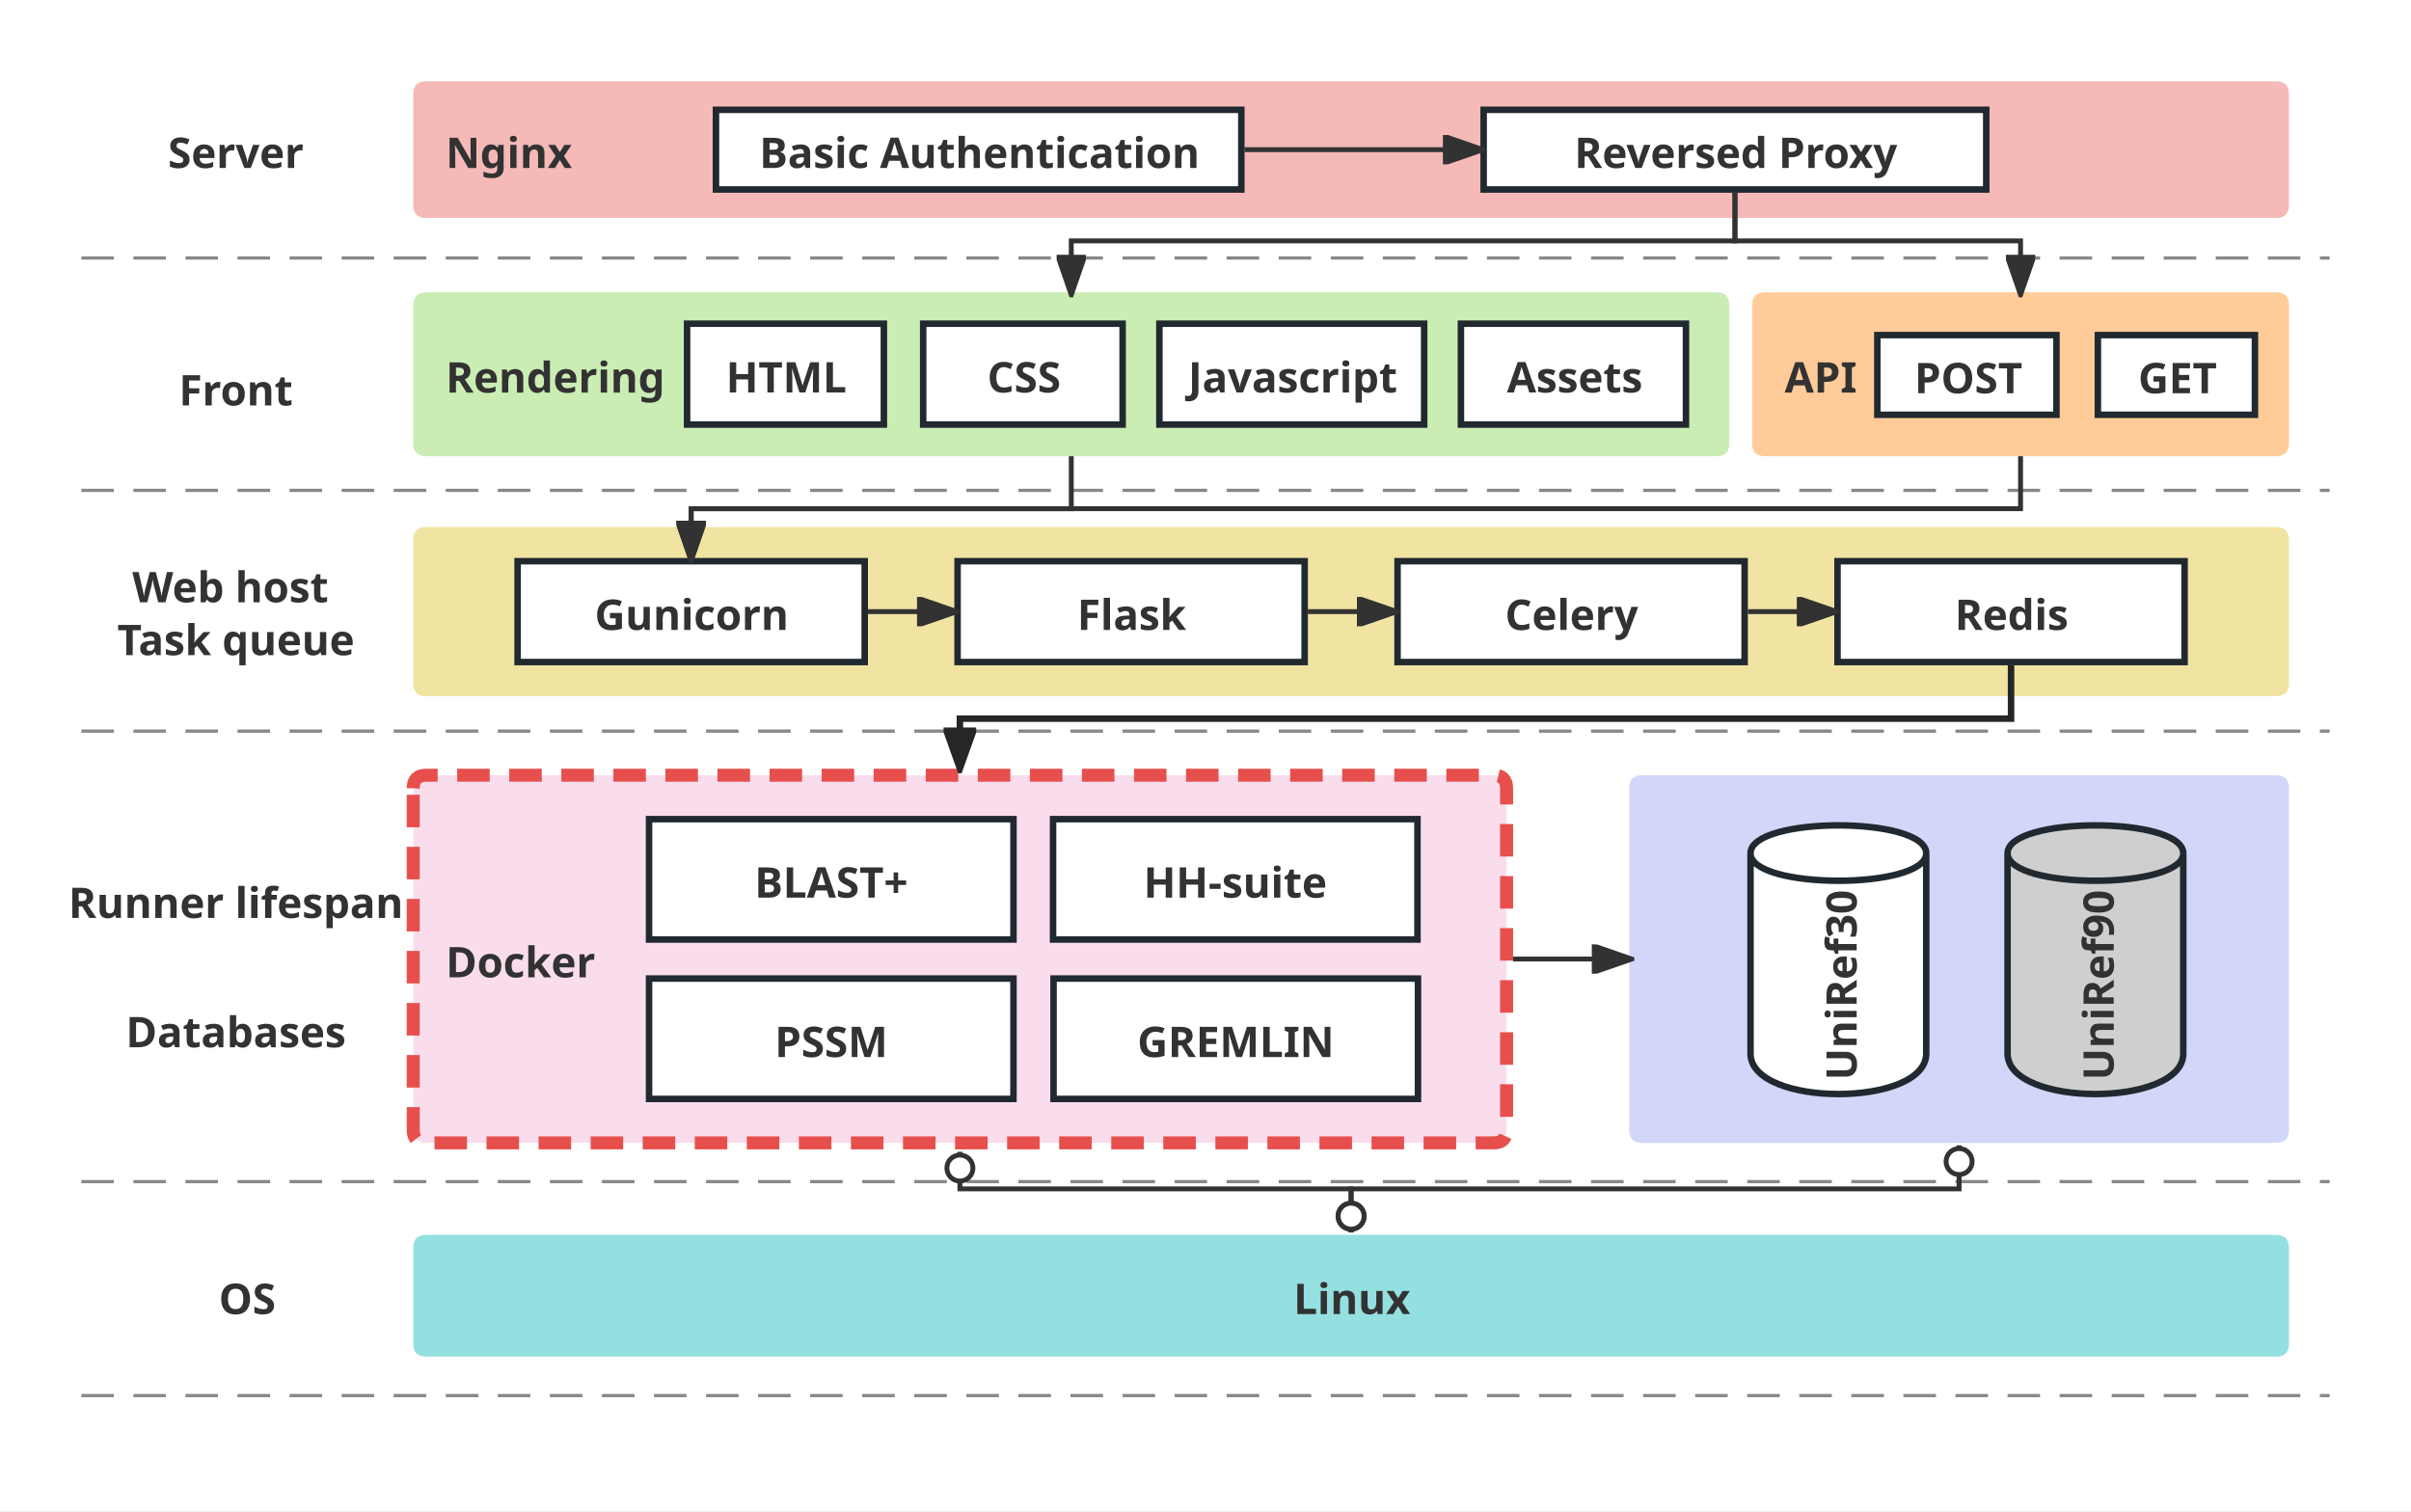
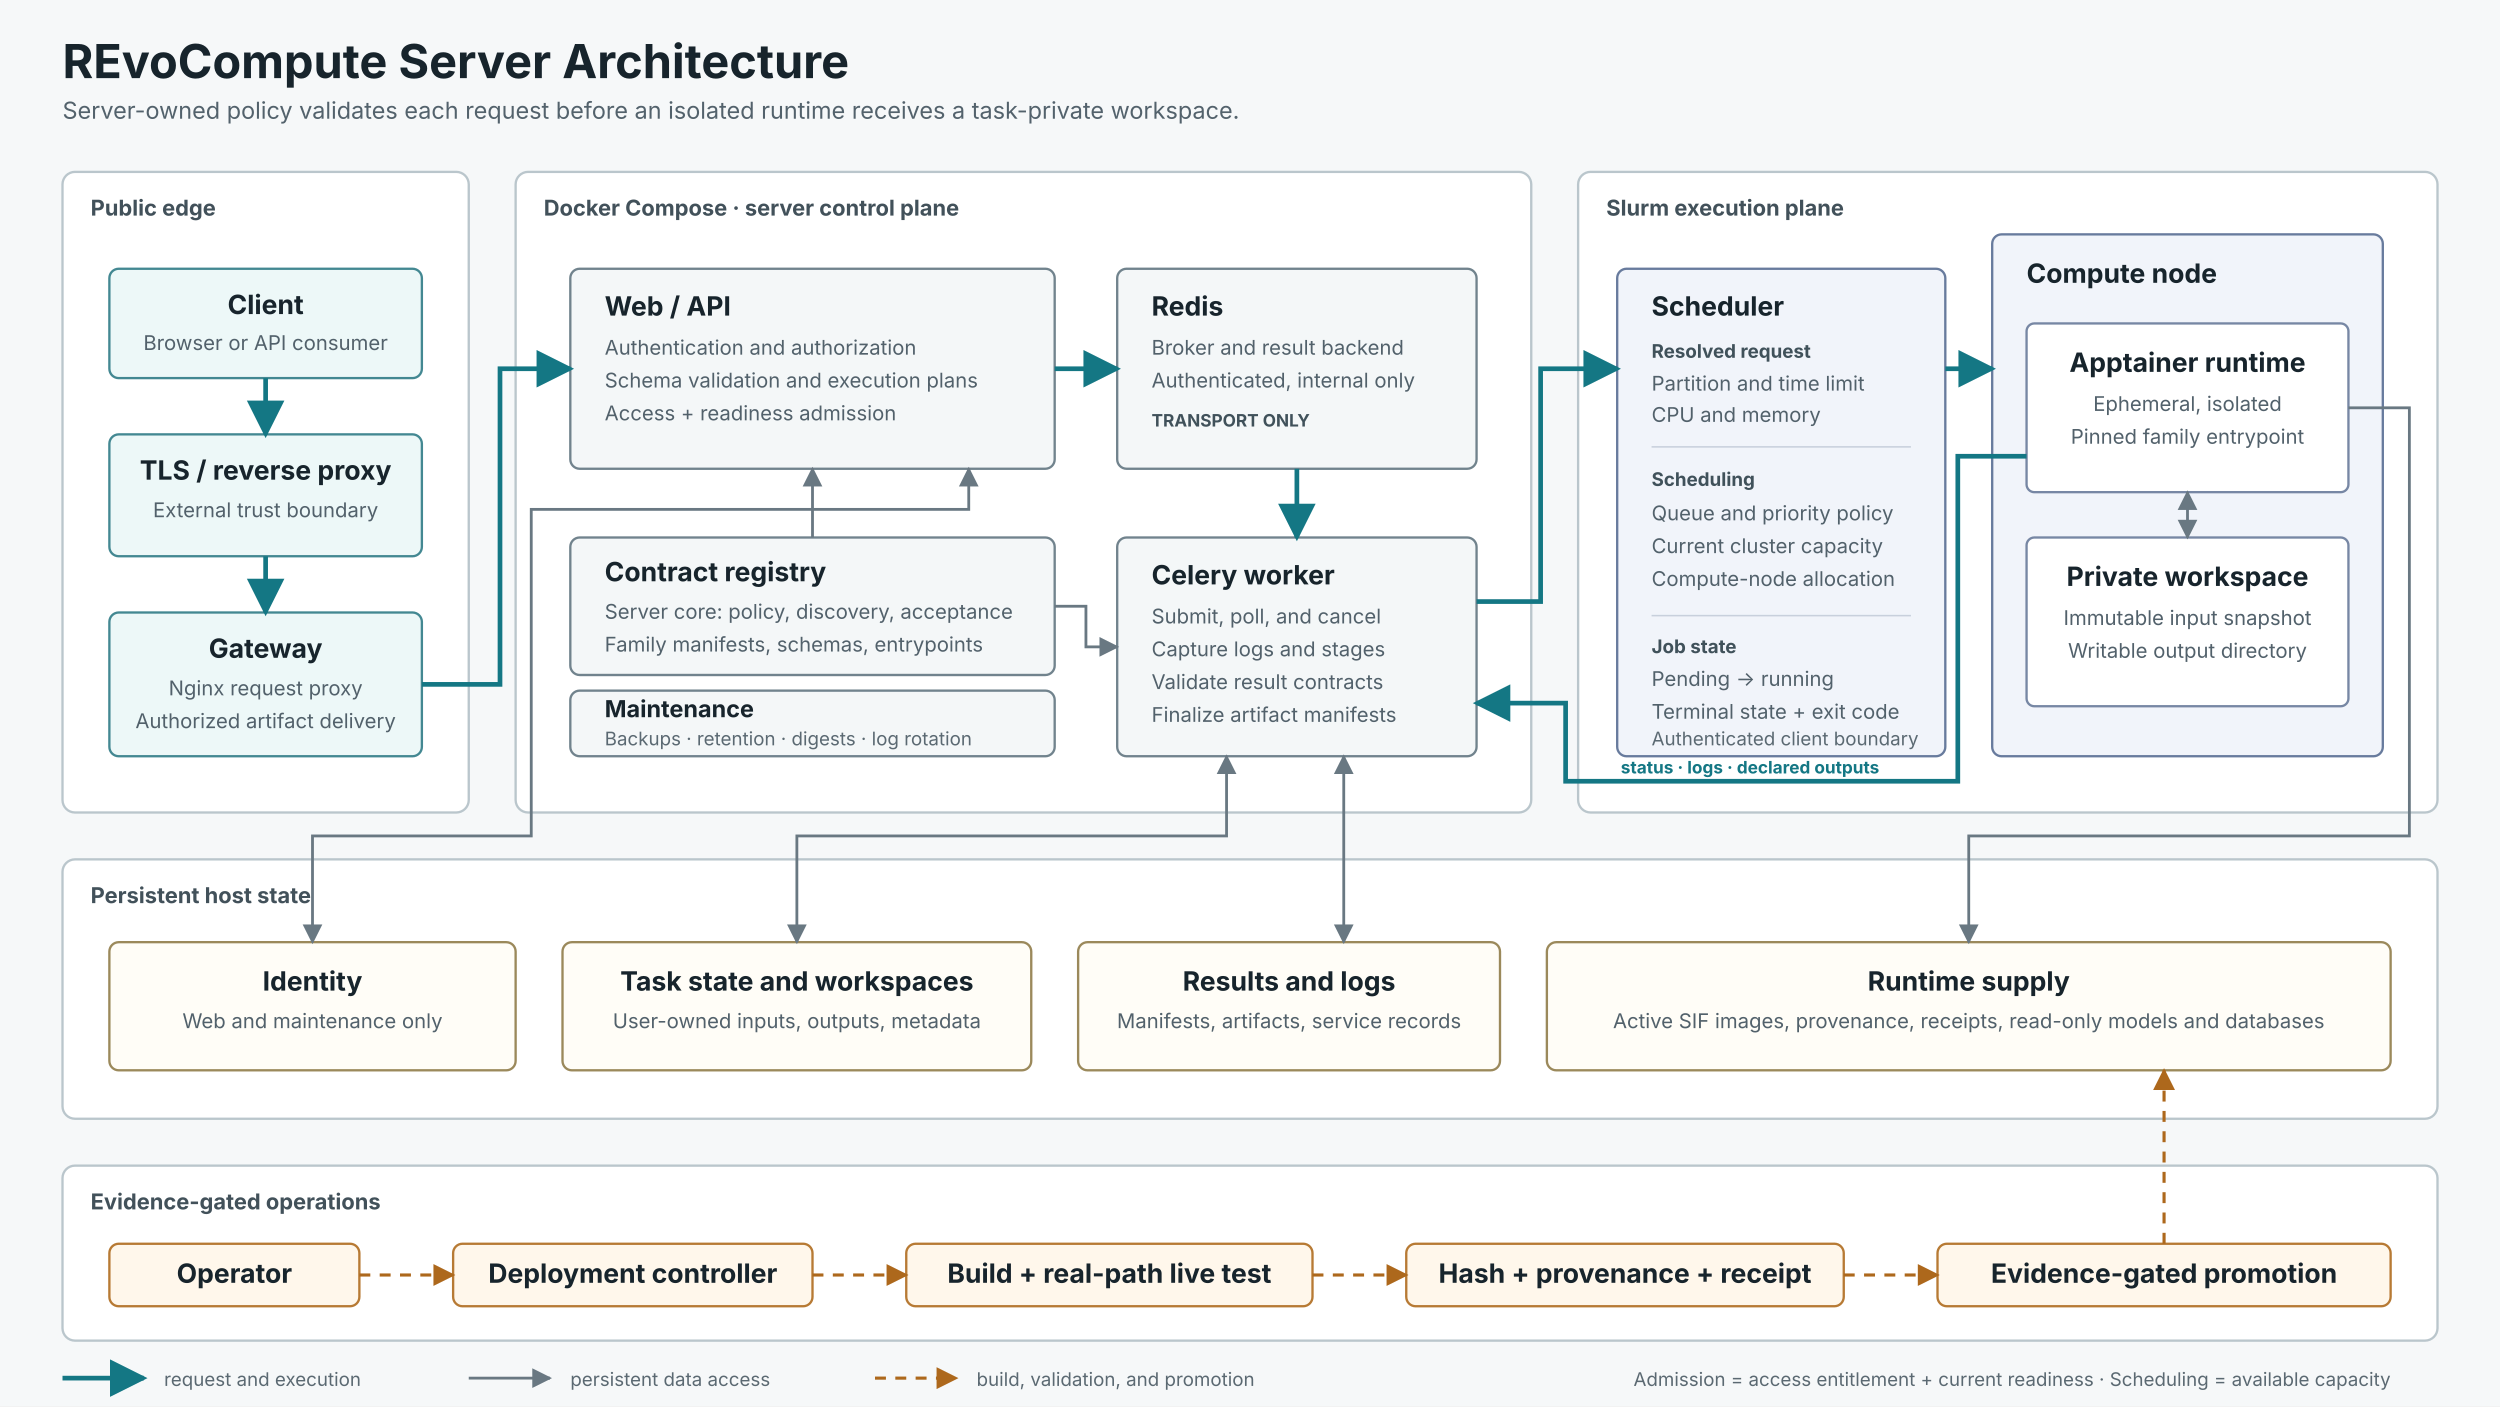
- <svg xmlns="http://www.w3.org/2000/svg" id="SvgjsSvg1006" width="741" height="464.461" version="1.1">
-   <defs id="SvgjsDefs1007">
-     <pattern patternUnits="userSpaceOnUse" id="pattern_mark_0" width="300" height="300">
-       <text x="150" y="100" fill="rgba(229,229,229,0.8)" font-size="18" transform="rotate(-45, 150, 150)" style="dominant-baseline: middle; text-anchor: middle;" />
-     </pattern>
-     <pattern patternUnits="userSpaceOnUse" id="pattern_mark_1" width="300" height="300">
-       <text x="150" y="200" fill="rgba(229,229,229,0.8)" font-size="18" transform="rotate(-45, 150, 150)" style="dominant-baseline: middle; text-anchor: middle;" />
-     </pattern>
-     <marker id="SvgjsMarker1149" markerWidth="14" markerHeight="10" refX="10" refY="5" viewBox="0 0 14 10" orient="auto" markerUnits="userSpaceOnUse" stroke-dasharray="0,0">
-       <path id="SvgjsPath1150" d="M0,0 L14,5 L0,10 L0,0" fill="#262626" stroke="#262626" stroke-width="1" />
+ <svg xmlns="http://www.w3.org/2000/svg" width="1600" height="900" viewBox="0 0 1600 900" role="img" aria-labelledby="title description">
+   <defs>
+     <marker id="arrow-main" viewBox="0 0 10 10" refX="9" refY="5" markerWidth="8" markerHeight="8" orient="auto">
+       <path d="M0 0 10 5 0 10Z" fill="#147784" />
    </marker>
-     <marker id="SvgjsMarker1189" markerWidth="13" markerHeight="9" refX="9.5" refY="4.5" viewBox="0 0 13 9" orient="auto" markerUnits="userSpaceOnUse" stroke-dasharray="0,0">
-       <path id="SvgjsPath1190" d="M0,0 L13,4.5 L0,9 L0,0" fill="#323232" stroke="#323232" stroke-width="1" />
+     <marker id="arrow-data" viewBox="0 0 10 10" refX="9" refY="5" markerWidth="7" markerHeight="7" orient="auto-start-reverse">
+       <path d="M0 0 10 5 0 10Z" fill="#697882" />
    </marker>
-     <marker id="SvgjsMarker1193" markerWidth="16" markerHeight="16" refX="3" refY="8" viewBox="0 0 16 16" orient="auto" markerUnits="userSpaceOnUse" stroke-dasharray="0,0">
-       <circle id="SvgjsCircle1194" r="4" cx="8" cy="8" fill="#ffffff" stroke="#323232" stroke-width="1.5" />
+     <marker id="arrow-control" viewBox="0 0 10 10" refX="9" refY="5" markerWidth="7" markerHeight="7" orient="auto">
+       <path d="M0 0 10 5 0 10Z" fill="#ad681c" />
    </marker>
-     <marker id="SvgjsMarker1195" markerWidth="16" markerHeight="16" refX="13" refY="8" viewBox="0 0 16 16" orient="auto" markerUnits="userSpaceOnUse" stroke-dasharray="0,0">
-       <circle id="SvgjsCircle1196" r="4" cx="8" cy="8" fill="#ffffff" stroke="#323232" stroke-width="1.5" />
-     </marker>
-     <marker id="SvgjsMarker1214" markerWidth="13" markerHeight="9" refX="9.5" refY="4.5" viewBox="0 0 13 9" orient="auto" markerUnits="userSpaceOnUse" stroke-dasharray="0,0">
-       <path id="SvgjsPath1215" d="M0,0 L13,4.5 L0,9 L0,0" fill="#323232" stroke="#323232" stroke-width="1" />
-     </marker>
-     <marker id="SvgjsMarker1218" markerWidth="13" markerHeight="9" refX="9.5" refY="4.5" viewBox="0 0 13 9" orient="auto" markerUnits="userSpaceOnUse" stroke-dasharray="0,0">
-       <path id="SvgjsPath1219" d="M0,0 L13,4.5 L0,9 L0,0" fill="#323232" stroke="#323232" stroke-width="1" />
-     </marker>
-     <marker id="SvgjsMarker1222" markerWidth="13" markerHeight="9" refX="9.5" refY="4.5" viewBox="0 0 13 9" orient="auto" markerUnits="userSpaceOnUse" stroke-dasharray="0,0">
-       <path id="SvgjsPath1223" d="M0,0 L13,4.5 L0,9 L0,0" fill="#323232" stroke="#323232" stroke-width="1" />
-     </marker>
-     <marker id="SvgjsMarker1226" markerWidth="13" markerHeight="9" refX="9.5" refY="4.5" viewBox="0 0 13 9" orient="auto" markerUnits="userSpaceOnUse" stroke-dasharray="0,0">
-       <path id="SvgjsPath1227" d="M0,0 L13,4.5 L0,9 L0,0" fill="#323232" stroke="#323232" stroke-width="1" />
-     </marker>
-     <marker id="SvgjsMarker1242" markerWidth="13" markerHeight="9" refX="9.5" refY="4.5" viewBox="0 0 13 9" orient="auto" markerUnits="userSpaceOnUse" stroke-dasharray="0,0">
-       <path id="SvgjsPath1243" d="M0,0 L13,4.5 L0,9 L0,0" fill="#323232" stroke="#323232" stroke-width="1" />
-     </marker>
-     <marker id="SvgjsMarker1246" markerWidth="13" markerHeight="9" refX="9.5" refY="4.5" viewBox="0 0 13 9" orient="auto" markerUnits="userSpaceOnUse" stroke-dasharray="0,0">
-       <path id="SvgjsPath1247" d="M0,0 L13,4.5 L0,9 L0,0" fill="#323232" stroke="#323232" stroke-width="1" />
-     </marker>
-     <marker id="SvgjsMarker1250" markerWidth="16" markerHeight="16" refX="3" refY="8" viewBox="0 0 16 16" orient="auto" markerUnits="userSpaceOnUse" stroke-dasharray="0,0">
-       <circle id="SvgjsCircle1251" r="4" cx="8" cy="8" fill="#ffffff" stroke="#323232" stroke-width="1.5" />
-     </marker>
-     <marker id="SvgjsMarker1252" markerWidth="16" markerHeight="16" refX="13" refY="8" viewBox="0 0 16 16" orient="auto" markerUnits="userSpaceOnUse" stroke-dasharray="0,0">
-       <circle id="SvgjsCircle1253" r="4" cx="8" cy="8" fill="#ffffff" stroke="#323232" stroke-width="1.5" />
-     </marker>
-     <marker id="SvgjsMarker1256" markerWidth="13" markerHeight="9" refX="9.5" refY="4.5" viewBox="0 0 13 9" orient="auto" markerUnits="userSpaceOnUse" stroke-dasharray="0,0">
-       <path id="SvgjsPath1257" d="M0,0 L13,4.5 L0,9 L0,0" fill="#323232" stroke="#323232" stroke-width="1" />
-     </marker>
-     <marker id="SvgjsMarker1260" markerWidth="13" markerHeight="9" refX="9.5" refY="4.5" viewBox="0 0 13 9" orient="auto" markerUnits="userSpaceOnUse" stroke-dasharray="0,0">
-       <path id="SvgjsPath1261" d="M0,0 L13,4.5 L0,9 L0,0" fill="#323232" stroke="#323232" stroke-width="1" />
-     </marker>
+     <style>
+       text { font-family: Inter, "Segoe UI", Arial, sans-serif; letter-spacing: 0; fill: #17242c; }
+       .title { font-size: 30px; font-weight: 700; }
+       .subtitle { font-size: 15px; fill: #53626c; }
+       .boundary { fill: #ffffff; stroke: #bac6cc; stroke-width: 1.5; }
+       .boundary-title { font-size: 14px; font-weight: 700; fill: #42515a; }
+       .edge { fill: #edf8f8; stroke: #438892; stroke-width: 1.5; }
+       .service { fill: #f4f7f8; stroke: #71838d; stroke-width: 1.5; }
+       .compute { fill: #f1f4fa; stroke: #687b9d; stroke-width: 1.5; }
+       .state { fill: #fffdf7; stroke: #9b895b; stroke-width: 1.5; }
+       .control { fill: #fff7eb; stroke: #b77a34; stroke-width: 1.5; }
+       .box-title { font-size: 17px; font-weight: 700; }
+       .copy { font-size: 13px; fill: #52616b; }
+       .small { font-size: 12px; fill: #5b6972; }
+       .chip { font-size: 11px; font-weight: 700; fill: #40515a; }
+       .inline-copy { font-size: 12px; fill: #52616b; }
+       .flow-label { font-size: 11px; font-weight: 700; fill: #147784; }
+       .strip-title { font-size: 15px; font-weight: 700; }
+       .section-title { font-size: 12px; font-weight: 700; fill: #40515a; }
+       .divider { stroke: #c8d0dc; stroke-width: 1; }
+       .main-line { fill: none; stroke: #147784; stroke-width: 3; marker-end: url(#arrow-main); }
+       .data-line { fill: none; stroke: #697882; stroke-width: 1.8; marker-end: url(#arrow-data); }
+       .data-both { fill: none; stroke: #697882; stroke-width: 1.8; marker-start: url(#arrow-data); marker-end: url(#arrow-data); }
+       .control-line { fill: none; stroke: #ad681c; stroke-width: 2; stroke-dasharray: 7 6; marker-end: url(#arrow-control); }
+     </style>
  </defs>
-   <rect id="svgbackgroundid" width="741" height="464.461" fill="#ffffff" />
-   <rect id="SvgjsRect1009" width="741" height="464.461" fill="url(#pattern_mark_0)" />
-   <rect id="SvgjsRect1010" width="741" height="464.461" fill="url(#pattern_mark_1)" />
-   <g id="SvgjsG1011" transform="translate(500.7308,238.2873)">
-     <path id="SvgjsPath1012" d="M 0 4Q 0 0 4 0L 198.769 0Q 202.769 0 202.769 4L 202.769 109Q 202.769 113 198.769 113L 4 113Q 0 113 0 109Z" stroke="none" fill-opacity="1" fill="#d2d6f9" />
-     <g id="SvgjsG1013">
-       <text id="SvgjsText1014" font-family="微软雅黑" text-anchor="middle" font-size="13px" width="183px" fill="#323232" font-weight="700" align="middle" lineHeight="125%" anchor="middle" family="微软雅黑" size="13px" weight="700" font-style="" opacity="1" y="45.875" transform="rotate(0)" />
-     </g>
-   </g>
-   <g id="SvgjsG1015" transform="translate(25,352.7017)">
-     <path id="SvgjsPath1016" d="M 0 10.5L 691 10.5" stroke-dasharray="10,6" stroke="rgba(136,136,136,1)" stroke-width="1" fill="none" />
-     <path id="SvgjsPath1017" d="M 0 0L 691 0L 691 21L 0 21Z" stroke="none" fill="none" />
-   </g>
-   <g id="SvgjsG1018" transform="translate(25,214.2302)">
-     <path id="SvgjsPath1019" d="M 0 10.5L 691 10.5" stroke-dasharray="10,6" stroke="rgba(136,136,136,1)" stroke-width="1" fill="none" />
-     <path id="SvgjsPath1020" d="M 0 0L 691 0L 691 21L 0 21Z" stroke="none" fill="none" />
-   </g>
-   <g id="SvgjsG1021" transform="translate(127,89.84422)">
-     <path id="SvgjsPath1022" d="M 0 4Q 0 0 4 0L 400.5 0Q 404.5 0 404.5 4L 404.5 46.386Q 404.5 50.386 400.5 50.386L 4 50.386Q 0 50.386 0 46.386Z" stroke="none" fill-opacity="1" fill="#caedb4" />
-     <g id="SvgjsG1023">
-       <text id="SvgjsText1024" font-family="微软雅黑" text-anchor="start" font-size="13px" width="385px" fill="#323232" font-weight="700" align="middle" lineHeight="125%" anchor="start" family="微软雅黑" size="13px" weight="700" font-style="" opacity="1" y="14.568" transform="rotate(0)">
-         <tspan id="SvgjsTspan1025" dy="16.25" x="10">
-           <tspan id="SvgjsTspan1026" style="">Rendering</tspan>
-         </tspan>
-       </text>
-     </g>
-   </g>
-   <g id="SvgjsG1027" transform="translate(127,379.5746)">
-     <path id="SvgjsPath1028" d="M 0 4Q 0 0 4 0L 572.5 0Q 576.5 0 576.5 4L 576.5 33.425Q 576.5 37.425 572.5 37.425L 4 37.425Q 0 37.425 0 33.425Z" stroke="none" fill-opacity="1" fill="#94e0e1" />
-     <g id="SvgjsG1029">
-       <text id="SvgjsText1030" font-family="微软雅黑" text-anchor="middle" font-size="13px" width="557px" fill="#323232" font-weight="700" align="middle" lineHeight="125%" anchor="middle" family="微软雅黑" size="13px" weight="700" font-style="" opacity="1" y="8.088" transform="rotate(0)">
-         <tspan id="SvgjsTspan1031" dy="16.25" x="288.5">
-           <tspan id="SvgjsTspan1032" style="">Linux</tspan>
-         </tspan>
-       </text>
-     </g>
-   </g>
-   <g id="SvgjsG1033" transform="translate(28.5,378.2873)">
-     <path id="SvgjsPath1034" d="M 0 0L 95 0L 95 40L 0 40Z" stroke="none" fill="none" />
-     <g id="SvgjsG1035">
-       <text id="SvgjsText1036" font-family="微软雅黑" text-anchor="middle" font-size="13px" width="95px" fill="#323232" font-weight="700" align="middle" lineHeight="125%" anchor="middle" family="微软雅黑" size="13px" weight="700" font-style="" opacity="1" y="9.375" transform="rotate(0)">
-         <tspan id="SvgjsTspan1037" dy="16.25" x="47.5">
-           <tspan id="SvgjsTspan1038" style="">OS</tspan>
-         </tspan>
-       </text>
-     </g>
-   </g>
-   <g id="SvgjsG1039" transform="translate(127,238.2873)">
-     <path id="SvgjsPath1040" d="M 0 4Q 0 0 4 0L 332.038 0Q 336.038 0 336.038 4L 336.038 109Q 336.038 113 332.038 113L 4 113Q 0 113 0 109Z" stroke-dasharray="10,6" stroke="rgba(231,79,76,1)" stroke-width="4" fill-opacity="1" fill="#fadded" />
-     <g id="SvgjsG1041">
-       <text id="SvgjsText1042" font-family="微软雅黑" text-anchor="start" font-size="13px" width="317px" fill="#323232" font-weight="700" align="middle" lineHeight="125%" anchor="start" family="微软雅黑" size="13px" weight="700" font-style="" opacity="1" y="45.875" transform="rotate(0)">
-         <tspan id="SvgjsTspan1043" dy="16.25" x="10">
-           <tspan id="SvgjsTspan1044" style="">Docker </tspan>
-         </tspan>
-       </text>
-     </g>
-   </g>
-   <g id="SvgjsG1045" transform="translate(25,256.5373)">
-     <path id="SvgjsPath1046" d="M 0 0L 95 0L 95 40L 0 40Z" stroke="none" fill="none" />
-     <g id="SvgjsG1047">
-       <text id="SvgjsText1048" font-family="微软雅黑" text-anchor="middle" font-size="13px" width="95px" fill="#323232" font-weight="700" align="middle" lineHeight="125%" anchor="middle" family="微软雅黑" size="13px" weight="700" font-style="" opacity="1" y="9.375" transform="rotate(0)">
-         <tspan id="SvgjsTspan1049" dy="16.25" x="47.5">
-           <tspan id="SvgjsTspan1050" style="">Runner lifespan</tspan>
-         </tspan>
-       </text>
-     </g>
-   </g>
-   <g id="SvgjsG1051" transform="translate(127,162)">
-     <path id="SvgjsPath1052" d="M 0 4Q 0 0 4 0L 572.5 0Q 576.5 0 576.5 4L 576.5 48Q 576.5 52 572.5 52L 4 52Q 0 52 0 48Z" stroke="none" fill-opacity="1" fill="#f1e4a2" />
-     <g id="SvgjsG1053">
-       <text id="SvgjsText1054" font-family="微软雅黑" text-anchor="middle" font-size="13px" width="557px" fill="#323232" font-weight="700" align="middle" lineHeight="125%" anchor="middle" family="微软雅黑" size="13px" weight="700" font-style="" opacity="1" y="15.375" transform="rotate(0)" />
-     </g>
-   </g>
-   <g id="SvgjsG1055" transform="translate(25,163.625)">
-     <path id="SvgjsPath1056" d="M 0 0L 95 0L 95 48.75L 0 48.75Z" stroke="none" fill="none" />
-     <g id="SvgjsG1057">
-       <text id="SvgjsText1058" font-family="微软雅黑" text-anchor="middle" font-size="13px" width="95px" fill="#323232" font-weight="700" align="middle" lineHeight="125%" anchor="middle" family="微软雅黑" size="13px" weight="700" font-style="" opacity="1" y="5.25" transform="rotate(0)">
-         <tspan id="SvgjsTspan1059" dy="16.25" x="47.5">
-           <tspan id="SvgjsTspan1060" style="">Web host</tspan>
-         </tspan>
-         <tspan id="SvgjsTspan1061" dy="16.25" x="47.5">
-           <tspan id="SvgjsTspan1062" style="">Task queue</tspan>
-         </tspan>
-       </text>
-     </g>
-   </g>
-   <g id="SvgjsG1063" transform="translate(159.0837,172.5)">
-     <path id="SvgjsPath1064" d="M 0 0L 106.672 0L 106.672 31L 0 31Z" stroke="rgba(33,41,48,1)" stroke-width="2" fill-opacity="1" fill="#ffffff" />
-     <g id="SvgjsG1065">
-       <text id="SvgjsText1066" font-family="微软雅黑" text-anchor="middle" font-size="13px" width="87px" fill="#323232" font-weight="700" align="middle" lineHeight="125%" anchor="middle" family="微软雅黑" size="13px" weight="700" font-style="" opacity="1" y="4.875" transform="rotate(0)">
-         <tspan id="SvgjsTspan1067" dy="16.25" x="53.5">
-           <tspan id="SvgjsTspan1068" style="">Gunicorn</tspan>
-         </tspan>
-       </text>
-     </g>
-   </g>
-   <g id="SvgjsG1069" transform="translate(25,418.4674)">
-     <path id="SvgjsPath1070" d="M 0 10.5L 691 10.5" stroke-dasharray="10,6" stroke="rgba(136,136,136,1)" stroke-width="1" fill="none" />
-     <path id="SvgjsPath1071" d="M 0 0L 691 0L 691 21L 0 21Z" stroke="none" fill="none" />
-   </g>
-   <g id="SvgjsG1072" transform="translate(323.6467,251.7873)">
-     <path id="SvgjsPath1073" d="M 0 0L 112 0L 112 37L 0 37Z" stroke="rgba(33,41,48,1)" stroke-width="2" fill-opacity="1" fill="#ffffff" />
-     <g id="SvgjsG1074">
-       <text id="SvgjsText1075" font-family="微软雅黑" text-anchor="middle" font-size="13px" width="92px" fill="#323232" font-weight="700" align="middle" lineHeight="125%" anchor="middle" family="微软雅黑" size="13px" weight="700" font-style="" opacity="1" y="7.875" transform="rotate(0)">
-         <tspan id="SvgjsTspan1076" dy="16.25" x="56">
-           <tspan id="SvgjsTspan1077" style="">HH-suite</tspan>
-         </tspan>
-       </text>
-     </g>
-   </g>
-   <g id="SvgjsG1078" transform="translate(294.3039,172.5)">
-     <path id="SvgjsPath1079" d="M 0 0L 106.672 0L 106.672 31L 0 31Z" stroke="rgba(33,41,48,1)" stroke-width="2" fill-opacity="1" fill="#ffffff" />
-     <g id="SvgjsG1080">
-       <text id="SvgjsText1081" font-family="微软雅黑" text-anchor="middle" font-size="13px" width="87px" fill="#323232" font-weight="700" align="middle" lineHeight="125%" anchor="middle" family="微软雅黑" size="13px" weight="700" font-style="" opacity="1" y="4.875" transform="rotate(0)">
-         <tspan id="SvgjsTspan1082" dy="16.25" x="53.5">
-           <tspan id="SvgjsTspan1083" style="">Flask</tspan>
-         </tspan>
-       </text>
-     </g>
-   </g>
-   <g id="SvgjsG1084" transform="translate(429.5242,172.5)">
-     <path id="SvgjsPath1085" d="M 0 0L 106.672 0L 106.672 31L 0 31Z" stroke="rgba(33,41,48,1)" stroke-width="2" fill-opacity="1" fill="#ffffff" />
-     <g id="SvgjsG1086">
-       <text id="SvgjsText1087" font-family="微软雅黑" text-anchor="middle" font-size="13px" width="87px" fill="#323232" font-weight="700" align="middle" lineHeight="125%" anchor="middle" family="微软雅黑" size="13px" weight="700" font-style="" opacity="1" y="4.875" transform="rotate(0)">
-         <tspan id="SvgjsTspan1088" dy="16.25" x="53.5">
-           <tspan id="SvgjsTspan1089" style="">Celery</tspan>
-         </tspan>
-       </text>
-     </g>
-   </g>
-   <g id="SvgjsG1090" transform="translate(564.7445,172.5)">
-     <path id="SvgjsPath1091" d="M 0 0L 106.672 0L 106.672 31L 0 31Z" stroke="rgba(33,41,48,1)" stroke-width="2" fill-opacity="1" fill="#ffffff" />
-     <g id="SvgjsG1092">
-       <text id="SvgjsText1093" font-family="微软雅黑" text-anchor="middle" font-size="13px" width="87px" fill="#323232" font-weight="700" align="middle" lineHeight="125%" anchor="middle" family="微软雅黑" size="13px" weight="700" font-style="" opacity="1" y="4.875" transform="rotate(0)">
-         <tspan id="SvgjsTspan1094" dy="16.25" x="53.5">
-           <tspan id="SvgjsTspan1095" style="">Redis</tspan>
-         </tspan>
-       </text>
-     </g>
-   </g>
-   <g id="SvgjsG1096" transform="translate(25,99)">
-     <path id="SvgjsPath1097" d="M 0 0L 95 0L 95 40L 0 40Z" stroke="none" fill="none" />
-     <g id="SvgjsG1098">
-       <text id="SvgjsText1099" font-family="微软雅黑" text-anchor="middle" font-size="13px" width="95px" fill="#323232" font-weight="700" align="middle" lineHeight="125%" anchor="middle" family="微软雅黑" size="13px" weight="700" font-style="" opacity="1" y="9.375" transform="rotate(0)">
-         <tspan id="SvgjsTspan1100" dy="16.25" x="47.5">
-           <tspan id="SvgjsTspan1101" style="">Front</tspan>
-         </tspan>
-       </text>
-     </g>
-   </g>
-   <g id="SvgjsG1102" transform="translate(356.3316,99.5)">
-     <path id="SvgjsPath1103" d="M 0 0L 81.37 0L 81.37 31L 0 31Z" stroke="rgba(33,41,48,1)" stroke-width="2" fill-opacity="1" fill="#ffffff" />
-     <g id="SvgjsG1104">
-       <text id="SvgjsText1105" font-family="微软雅黑" text-anchor="middle" font-size="13px" width="62px" fill="#323232" font-weight="700" align="middle" lineHeight="125%" anchor="middle" family="微软雅黑" size="13px" weight="700" font-style="" opacity="1" y="4.875" transform="rotate(0)">
-         <tspan id="SvgjsTspan1106" dy="16.25" x="41">
-           <tspan id="SvgjsTspan1107" style="">Javascript</tspan>
-         </tspan>
-       </text>
-     </g>
-   </g>
-   <g id="SvgjsG1108" transform="translate(283.7353,99.5)">
-     <path id="SvgjsPath1109" d="M 0 0L 61.295 0L 61.295 31L 0 31Z" stroke="rgba(33,41,48,1)" stroke-width="2" fill-opacity="1" fill="#ffffff" />
-     <g id="SvgjsG1110">
-       <text id="SvgjsText1111" font-family="微软雅黑" text-anchor="middle" font-size="13px" width="42px" fill="#323232" font-weight="700" align="middle" lineHeight="125%" anchor="middle" family="微软雅黑" size="13px" weight="700" font-style="" opacity="1" y="4.875" transform="rotate(0)">
-         <tspan id="SvgjsTspan1112" dy="16.25" x="31">
-           <tspan id="SvgjsTspan1113" style="">CSS</tspan>
-         </tspan>
-       </text>
-     </g>
-   </g>
-   <g id="SvgjsG1114" transform="translate(211.1667,99.5)">
-     <path id="SvgjsPath1115" d="M 0 0L 60.486 0L 60.486 31L 0 31Z" stroke="rgba(33,41,48,1)" stroke-width="2" fill-opacity="1" fill="#ffffff" />
-     <g id="SvgjsG1116">
-       <text id="SvgjsText1117" font-family="微软雅黑" text-anchor="middle" font-size="13px" width="41px" fill="#323232" font-weight="700" align="middle" lineHeight="125%" anchor="middle" family="微软雅黑" size="13px" weight="700" font-style="" opacity="1" y="4.875" transform="rotate(0)">
-         <tspan id="SvgjsTspan1118" dy="16.25" x="30.5">
-           <tspan id="SvgjsTspan1119" style="">HTML</tspan>
-         </tspan>
-       </text>
-     </g>
-   </g>
-   <g id="SvgjsG1120" transform="translate(449.0029,99.5)">
-     <path id="SvgjsPath1121" d="M 0 0L 69.164 0L 69.164 31L 0 31Z" stroke="rgba(33,41,48,1)" stroke-width="2" fill-opacity="1" fill="#ffffff" />
-     <g id="SvgjsG1122">
-       <text id="SvgjsText1123" font-family="微软雅黑" text-anchor="middle" font-size="13px" width="50px" fill="#323232" font-weight="700" align="middle" lineHeight="125%" anchor="middle" family="微软雅黑" size="13px" weight="700" font-style="" opacity="1" y="4.875" transform="rotate(0)">
-         <tspan id="SvgjsTspan1124" dy="16.25" x="35">
-           <tspan id="SvgjsTspan1125" style="">Assets</tspan>
-         </tspan>
-       </text>
-     </g>
-   </g>
-   <g id="SvgjsG1126" transform="translate(25,140.2302)">
-     <path id="SvgjsPath1127" d="M 0 10.5L 691 10.5" stroke-dasharray="10,6" stroke="rgba(136,136,136,1)" stroke-width="1" fill="none" />
-     <path id="SvgjsPath1128" d="M 0 0L 691 0L 691 21L 0 21Z" stroke="none" fill="none" />
-   </g>
-   <g id="SvgjsG1129" transform="translate(538.5,89.84422)">
-     <path id="SvgjsPath1130" d="M 0 4Q 0 0 4 0L 161 0Q 165 0 165 4L 165 46.386Q 165 50.386 161 50.386L 4 50.386Q 0 50.386 0 46.386Z" stroke="none" fill-opacity="1" fill="#ffcc99" />
-     <g id="SvgjsG1131">
-       <text id="SvgjsText1132" font-family="微软雅黑" text-anchor="start" font-size="13px" width="145px" fill="#323232" font-weight="700" align="middle" lineHeight="125%" anchor="start" family="微软雅黑" size="13px" weight="700" font-style="" opacity="1" y="14.568" transform="rotate(0)">
-         <tspan id="SvgjsTspan1133" dy="16.25" x="10">
-           <tspan id="SvgjsTspan1134" style="">API</tspan>
-         </tspan>
-       </text>
-     </g>
-   </g>
-   <g id="SvgjsG1135" transform="translate(644.7592,103)">
-     <path id="SvgjsPath1136" d="M 0 0L 48.275 0L 48.275 24.5L 0 24.5Z" stroke="rgba(33,41,48,1)" stroke-width="2" fill-opacity="1" fill="#ffffff" />
-     <g id="SvgjsG1137">
-       <text id="SvgjsText1138" font-family="微软雅黑" text-anchor="middle" font-size="13px" width="29px" fill="#323232" font-weight="700" align="middle" lineHeight="125%" anchor="middle" family="微软雅黑" size="13px" weight="700" font-style="" opacity="1" y="1.625" transform="rotate(0)">
-         <tspan id="SvgjsTspan1139" dy="16.25" x="24.5">
-           <tspan id="SvgjsTspan1140" style="">GET</tspan>
-         </tspan>
-       </text>
-     </g>
-   </g>
-   <g id="SvgjsG1141" transform="translate(576.9837,103)">
-     <path id="SvgjsPath1142" d="M 0 0L 55.051 0L 55.051 24.5L 0 24.5Z" stroke="rgba(33,41,48,1)" stroke-width="2" fill-opacity="1" fill="#ffffff" />
-     <g id="SvgjsG1143">
-       <text id="SvgjsText1144" font-family="微软雅黑" text-anchor="middle" font-size="13px" width="36px" fill="#323232" font-weight="700" align="middle" lineHeight="125%" anchor="middle" family="微软雅黑" size="13px" weight="700" font-style="" opacity="1" y="1.625" transform="rotate(0)">
-         <tspan id="SvgjsTspan1145" dy="16.25" x="28">
-           <tspan id="SvgjsTspan1146" style="">POST</tspan>
-         </tspan>
-       </text>
-     </g>
-   </g>
-   <g id="SvgjsG1147">
-     <path id="SvgjsPath1148" d="M618.08 204.5L618.08 220.894L295.019 220.894L295.019 233.687" stroke="#262626" stroke-width="2" fill="none" marker-end="url(#SvgjsMarker1149)" />
-   </g>
-   <g id="SvgjsG1151" transform="translate(25,296.2873)">
-     <path id="SvgjsPath1152" d="M 0 0L 95 0L 95 40L 0 40Z" stroke="none" fill="none" />
-     <g id="SvgjsG1153">
-       <text id="SvgjsText1154" font-family="微软雅黑" text-anchor="middle" font-size="13px" width="95px" fill="#323232" font-weight="700" align="middle" lineHeight="125%" anchor="middle" family="微软雅黑" size="13px" weight="700" font-style="" opacity="1" y="9.375" transform="rotate(0)">
-         <tspan id="SvgjsTspan1155" dy="16.25" x="47.5">
-           <tspan id="SvgjsTspan1156" style="">Databases</tspan>
-         </tspan>
-       </text>
-     </g>
-   </g>
-   <g id="SvgjsG1157" transform="matrix(-1.8369701987210297e-16,-1,1,-1.8369701987210297e-16,538.0092,336.2873)">
-     <path id="SvgjsPath1158" d="M 12.45 0L 74 0C 85.455 0 85.455 54 74 54L 12.45 54C -4.15 54 -4.15 0 12.45 0ZM 74 0C 62.75 0 62.75 54 74 54C 62.75 54 62.75 0 74 0" stroke="rgba(33,41,48,1)" stroke-width="2" fill-opacity="1" fill="#ffffff" />
-     <g id="SvgjsG1159">
-       <text id="SvgjsText1160" font-family="微软雅黑" text-anchor="middle" font-size="13px" width="67px" fill="#323232" font-weight="700" align="middle" lineHeight="125%" anchor="middle" family="微软雅黑" size="13px" weight="700" font-style="" opacity="1" y="16.375" transform="rotate(0)">
-         <tspan id="SvgjsTspan1161" dy="16.25" x="33.5">
-           <tspan id="SvgjsTspan1162" style="">UniRef30</tspan>
-         </tspan>
-       </text>
-     </g>
-   </g>
-   <g id="SvgjsG1163" transform="matrix(-1.8369701987210297e-16,-1,1,-1.8369701987210297e-16,617.0092,336.2873)">
-     <path id="SvgjsPath1164" d="M 12.45 0L 74 0C 85.455 0 85.455 54 74 54L 12.45 54C -4.15 54 -4.15 0 12.45 0ZM 74 0C 62.75 0 62.75 54 74 54C 62.75 54 62.75 0 74 0" stroke="rgba(33,41,48,1)" stroke-width="2" fill-opacity="1" fill="#cfcfcf" />
-     <g id="SvgjsG1165">
-       <text id="SvgjsText1166" font-family="微软雅黑" text-anchor="middle" font-size="13px" width="67px" fill="#323232" font-weight="700" align="middle" lineHeight="125%" anchor="middle" family="微软雅黑" size="13px" weight="700" font-style="" opacity="1" y="16.375" transform="rotate(0)">
-         <tspan id="SvgjsTspan1167" dy="16.25" x="33.5">
-           <tspan id="SvgjsTspan1168" style="">UniRef90</tspan>
-         </tspan>
-       </text>
-     </g>
-   </g>
-   <g id="SvgjsG1169" transform="translate(199.4803,251.7873)">
-     <path id="SvgjsPath1170" d="M 0 0L 112 0L 112 37L 0 37Z" stroke="rgba(33,41,48,1)" stroke-width="2" fill-opacity="1" fill="#ffffff" />
-     <g id="SvgjsG1171">
-       <text id="SvgjsText1172" font-family="微软雅黑" text-anchor="middle" font-size="13px" width="92px" fill="#323232" font-weight="700" align="middle" lineHeight="125%" anchor="middle" family="微软雅黑" size="13px" weight="700" font-style="" opacity="1" y="7.875" transform="rotate(0)">
-         <tspan id="SvgjsTspan1173" dy="16.25" x="56">
-           <tspan id="SvgjsTspan1174" style="">BLAST+</tspan>
-         </tspan>
-       </text>
-     </g>
-   </g>
-   <g id="SvgjsG1175" transform="translate(199.4803,300.7873)">
-     <path id="SvgjsPath1176" d="M 0 0L 112 0L 112 37L 0 37Z" stroke="rgba(33,41,48,1)" stroke-width="2" fill-opacity="1" fill="#ffffff" />
-     <g id="SvgjsG1177">
-       <text id="SvgjsText1178" font-family="微软雅黑" text-anchor="middle" font-size="13px" width="92px" fill="#323232" font-weight="700" align="middle" lineHeight="125%" anchor="middle" family="微软雅黑" size="13px" weight="700" font-style="" opacity="1" y="7.875" transform="rotate(0)">
-         <tspan id="SvgjsTspan1179" dy="16.25" x="56">
-           <tspan id="SvgjsTspan1180" style="">PSSM</tspan>
-         </tspan>
-       </text>
-     </g>
-   </g>
-   <g id="SvgjsG1181" transform="translate(323.7994,300.7873)">
-     <path id="SvgjsPath1182" d="M 0 0L 112 0L 112 37L 0 37Z" stroke="rgba(33,41,48,1)" stroke-width="2" fill-opacity="1" fill="#ffffff" />
-     <g id="SvgjsG1183">
-       <text id="SvgjsText1184" font-family="微软雅黑" text-anchor="middle" font-size="13px" width="92px" fill="#323232" font-weight="700" align="middle" lineHeight="125%" anchor="middle" family="微软雅黑" size="13px" weight="700" font-style="" opacity="1" y="7.875" transform="rotate(0)">
-         <tspan id="SvgjsTspan1185" dy="16.25" x="56">
-           <tspan id="SvgjsTspan1186" style="">GREMLIN</tspan>
-         </tspan>
-       </text>
-     </g>
-   </g>
-   <g id="SvgjsG1187">
-     <path id="SvgjsPath1188" d="M465.038 294.787L481.885 294.787L481.885 294.787L498.781 294.787" stroke="#323232" stroke-width="1.5" fill="none" marker-end="url(#SvgjsMarker1189)" />
-   </g>
-   <g id="SvgjsG1191">
-     <path id="SvgjsPath1192" d="M295.019 354.037L295.019 365.431L415.25 365.431L415.25 378.825" stroke="#323232" stroke-width="1.5" fill="none" marker-start="url(#SvgjsMarker1193)" marker-end="url(#SvgjsMarker1195)" />
-   </g>
-   <g id="SvgjsG1197" transform="translate(25,68.7933)">
-     <path id="SvgjsPath1198" d="M 0 10.5L 691 10.5" stroke-dasharray="10,6" stroke="rgba(136,136,136,1)" stroke-width="1" fill="none" />
-     <path id="SvgjsPath1199" d="M 0 0L 691 0L 691 21L 0 21Z" stroke="none" fill="none" />
-   </g>
-   <g id="SvgjsG1200" transform="translate(127,25)">
-     <path id="SvgjsPath1201" d="M 0 4Q 0 0 4 0L 572.5 0Q 576.5 0 576.5 4L 576.5 38Q 576.5 42 572.5 42L 4 42Q 0 42 0 38Z" stroke="none" fill-opacity="1" fill="#f5b9b7" />
-     <g id="SvgjsG1202">
-       <text id="SvgjsText1203" font-family="微软雅黑" text-anchor="start" font-size="13px" width="557px" fill="#323232" font-weight="700" align="middle" lineHeight="125%" anchor="start" family="微软雅黑" size="13px" weight="700" font-style="" opacity="1" y="10.375" transform="rotate(0)">
-         <tspan id="SvgjsTspan1204" dy="16.25" x="10">
-           <tspan id="SvgjsTspan1205" style="">Nginx</tspan>
-         </tspan>
-       </text>
-     </g>
-   </g>
-   <g id="SvgjsG1206" transform="translate(25,26)">
-     <path id="SvgjsPath1207" d="M 0 0L 95 0L 95 40L 0 40Z" stroke="none" fill="none" />
-     <g id="SvgjsG1208">
-       <text id="SvgjsText1209" font-family="微软雅黑" text-anchor="middle" font-size="13px" width="95px" fill="#323232" font-weight="700" align="middle" lineHeight="125%" anchor="middle" family="微软雅黑" size="13px" weight="700" font-style="" opacity="1" y="9.375" transform="rotate(0)">
-         <tspan id="SvgjsTspan1210" dy="16.25" x="47.5">
-           <tspan id="SvgjsTspan1211" style="">Server</tspan>
-         </tspan>
-       </text>
-     </g>
-   </g>
-   <g id="SvgjsG1212">
-     <path id="SvgjsPath1213" d="M533.223 59.25L533.223 74.047L329.25 74.047L329.25 87.894" stroke="#323232" stroke-width="1.5" fill="none" marker-end="url(#SvgjsMarker1214)" />
-   </g>
-   <g id="SvgjsG1216">
-     <path id="SvgjsPath1217" d="M266.755 188L280.03 188L280.03 188L291.354 188" stroke="#323232" stroke-width="1.5" fill="none" marker-end="url(#SvgjsMarker1218)" />
-   </g>
-   <g id="SvgjsG1220">
-     <path id="SvgjsPath1221" d="M401.976 188L415.25 188L415.25 188L426.574 188" stroke="#323232" stroke-width="1.5" fill="none" marker-end="url(#SvgjsMarker1222)" />
-   </g>
-   <g id="SvgjsG1224">
-     <path id="SvgjsPath1225" d="M537.196 188L550.47 188L550.47 188L561.795 188" stroke="#323232" stroke-width="1.5" fill="none" marker-end="url(#SvgjsMarker1226)" />
-   </g>
-   <g id="SvgjsG1228" transform="translate(455.9905,33.75)">
-     <path id="SvgjsPath1229" d="M 0 0L 154.465 0L 154.465 24.5L 0 24.5Z" stroke="rgba(33,41,48,1)" stroke-width="2" fill-opacity="1" fill="#ffffff" />
-     <g id="SvgjsG1230">
-       <text id="SvgjsText1231" font-family="微软雅黑" text-anchor="middle" font-size="13px" width="135px" fill="#323232" font-weight="700" align="middle" lineHeight="125%" anchor="middle" family="微软雅黑" size="13px" weight="700" font-style="" opacity="1" y="1.625" transform="rotate(0)">
-         <tspan id="SvgjsTspan1232" dy="16.25" x="77.5">
-           <tspan id="SvgjsTspan1233" style="">Reversed Proxy</tspan>
-         </tspan>
-       </text>
-     </g>
-   </g>
-   <g id="SvgjsG1234" transform="translate(220.0441,33.75)">
-     <path id="SvgjsPath1235" d="M 0 0L 161.465 0L 161.465 24.5L 0 24.5Z" stroke="rgba(33,41,48,1)" stroke-width="2" fill-opacity="1" fill="#ffffff" />
-     <g id="SvgjsG1236">
-       <text id="SvgjsText1237" font-family="微软雅黑" text-anchor="middle" font-size="13px" width="142px" fill="#323232" font-weight="700" align="middle" lineHeight="125%" anchor="middle" family="微软雅黑" size="13px" weight="700" font-style="" opacity="1" y="1.625" transform="rotate(0)">
-         <tspan id="SvgjsTspan1238" dy="16.25" x="81">
-           <tspan id="SvgjsTspan1239" style="">Basic Authentication</tspan>
-         </tspan>
-       </text>
-     </g>
-   </g>
-   <g id="SvgjsG1240">
-     <path id="SvgjsPath1241" d="M329.25 140.23L329.25 156.365L212.42 156.365L212.42 169.55" stroke="#323232" stroke-width="1.5" fill="none" marker-end="url(#SvgjsMarker1242)" />
-   </g>
-   <g id="SvgjsG1244">
-     <path id="SvgjsPath1245" d="M621 140.23L621 156.365L212.42 156.365L212.42 169.55" stroke="#323232" stroke-width="1.5" fill="none" marker-end="url(#SvgjsMarker1246)" />
-   </g>
-   <g id="SvgjsG1248">
-     <path id="SvgjsPath1249" d="M602.115 352.037L602.115 365.431L415.25 365.431L415.25 378.825" stroke="#323232" stroke-width="1.5" fill="none" marker-start="url(#SvgjsMarker1250)" marker-end="url(#SvgjsMarker1252)" />
-   </g>
-   <g id="SvgjsG1254">
-     <path id="SvgjsPath1255" d="M382.509 46L418.75 46L418.75 46L453.04 46" stroke="#323232" stroke-width="1.5" fill="none" marker-end="url(#SvgjsMarker1256)" />
-   </g>
-   <g id="SvgjsG1258">
-     <path id="SvgjsPath1259" d="M533.223 59.25L533.223 74.047L621 74.047L621 87.894" stroke="#323232" stroke-width="1.5" fill="none" marker-end="url(#SvgjsMarker1260)" />
-   </g>
+   <rect width="1600" height="900" fill="#f6f8f9" />
+   <text x="40" y="50" class="title">REvoCompute Server Architecture</text>
+   <text x="40" y="76" class="subtitle">Server-owned policy validates each request before an isolated runtime receives a task-private workspace.</text>
+   <rect x="40" y="110" width="260" height="410" rx="8" class="boundary" />
+   <text x="58" y="138" class="boundary-title">Public edge</text>
+   <rect x="70" y="172" width="200" height="70" rx="6" class="edge" />
+   <text x="170" y="201" text-anchor="middle" class="box-title">Client</text>
+   <text x="170" y="224" text-anchor="middle" class="copy">Browser or API consumer</text>
+   <rect x="70" y="278" width="200" height="78" rx="6" class="edge" />
+   <text x="170" y="307" text-anchor="middle" class="box-title">TLS / reverse proxy</text>
+   <text x="170" y="331" text-anchor="middle" class="copy">External trust boundary</text>
+   <rect x="70" y="392" width="200" height="92" rx="6" class="edge" />
+   <text x="170" y="421" text-anchor="middle" class="box-title">Gateway</text>
+   <text x="170" y="445" text-anchor="middle" class="copy">Nginx request proxy</text>
+   <text x="170" y="466" text-anchor="middle" class="copy">Authorized artifact delivery</text>
+   <path d="M170 242V278" class="main-line" />
+   <path d="M170 356V392" class="main-line" />
+   <rect x="330" y="110" width="650" height="410" rx="8" class="boundary" />
+   <text x="348" y="138" class="boundary-title">Docker Compose · server control plane</text>
+   <rect x="365" y="172" width="310" height="128" rx="6" class="service" />
+   <text x="387" y="202" class="box-title">Web / API</text>
+   <text x="387" y="227" class="copy">Authentication and authorization</text>
+   <text x="387" y="248" class="copy">Schema validation and execution plans</text>
+   <text x="387" y="269" class="copy">Access + readiness admission</text>
+   <rect x="715" y="172" width="230" height="128" rx="6" class="service" />
+   <text x="737" y="202" class="box-title">Redis</text>
+   <text x="737" y="227" class="copy">Broker and result backend</text>
+   <text x="737" y="248" class="copy">Authenticated, internal only</text>
+   <text x="737" y="273" class="chip">TRANSPORT ONLY</text>
+   <rect x="715" y="344" width="230" height="140" rx="6" class="service" />
+   <text x="737" y="374" class="box-title">Celery worker</text>
+   <text x="737" y="399" class="copy">Submit, poll, and cancel</text>
+   <text x="737" y="420" class="copy">Capture logs and stages</text>
+   <text x="737" y="441" class="copy">Validate result contracts</text>
+   <text x="737" y="462" class="copy">Finalize artifact manifests</text>
+   <rect x="365" y="344" width="310" height="88" rx="6" class="service" />
+   <text x="387" y="372" class="box-title">Contract registry</text>
+   <text x="387" y="396" class="copy">Server core: policy, discovery, acceptance</text>
+   <text x="387" y="417" class="copy">Family manifests, schemas, entrypoints</text>
+   <rect x="365" y="442" width="310" height="42" rx="6" class="service" />
+   <text x="387" y="459" class="strip-title">Maintenance</text>
+   <text x="387" y="477" class="small">Backups · retention · digests · log rotation</text>
+   <path d="M270 438H320V236H365" class="main-line" />
+   <path d="M675 236H715" class="main-line" />
+   <path d="M830 300V344" class="main-line" />
+   <path d="M675 388H695V414H715" class="data-line" />
+   <rect x="1010" y="110" width="550" height="410" rx="8" class="boundary" />
+   <text x="1028" y="138" class="boundary-title">Slurm execution plane</text>
+   <rect x="1035" y="172" width="210" height="312" rx="6" class="compute" />
+   <text x="1057" y="202" class="box-title">Scheduler</text>
+   <text x="1057" y="229" class="section-title">Resolved request</text>
+   <text x="1057" y="250" class="copy">Partition and time limit</text>
+   <text x="1057" y="270" class="copy">CPU and memory</text>
+   <line x1="1057" y1="286" x2="1223" y2="286" class="divider" />
+   <text x="1057" y="311" class="section-title">Scheduling</text>
+   <text x="1057" y="333" class="copy">Queue and priority policy</text>
+   <text x="1057" y="354" class="copy">Current cluster capacity</text>
+   <text x="1057" y="375" class="copy">Compute-node allocation</text>
+   <line x1="1057" y1="394" x2="1223" y2="394" class="divider" />
+   <text x="1057" y="418" class="section-title">Job state</text>
+   <text x="1057" y="439" class="copy">Pending → running</text>
+   <text x="1057" y="460" class="copy">Terminal state + exit code</text>
+   <text x="1057" y="477" class="small">Authenticated client boundary</text>
+   <rect x="1275" y="150" width="250" height="334" rx="6" class="compute" />
+   <text x="1297" y="181" class="box-title">Compute node</text>
+   <rect x="1297" y="207" width="206" height="108" rx="5" fill="#ffffff" stroke="#7787a4" stroke-width="1.5" />
+   <text x="1400" y="238" text-anchor="middle" class="box-title">Apptainer runtime</text>
+   <text x="1400" y="263" text-anchor="middle" class="copy">Ephemeral, isolated</text>
+   <text x="1400" y="284" text-anchor="middle" class="copy">Pinned family entrypoint</text>
+   <rect x="1297" y="344" width="206" height="108" rx="5" fill="#ffffff" stroke="#7787a4" stroke-width="1.5" />
+   <text x="1400" y="375" text-anchor="middle" class="box-title">Private workspace</text>
+   <text x="1400" y="400" text-anchor="middle" class="copy">Immutable input snapshot</text>
+   <text x="1400" y="421" text-anchor="middle" class="copy">Writable output directory</text>
+   <path d="M945 385H986V236H1035" class="main-line" />
+   <path d="M1245 236H1275" class="main-line" />
+   <path d="M1400 315V344" class="data-both" />
+   <path d="M1297 292H1253V500H1002V450H945" class="main-line" />
+   <text x="1120" y="495" text-anchor="middle" class="flow-label">status · logs · declared outputs</text>
+   <rect x="40" y="550" width="1520" height="166" rx="8" class="boundary" />
+   <text x="58" y="578" class="boundary-title">Persistent host state</text>
+   <rect x="70" y="603" width="260" height="82" rx="6" class="state" />
+   <text x="200" y="634" text-anchor="middle" class="box-title">Identity</text>
+   <text x="200" y="658" text-anchor="middle" class="copy">Web and maintenance only</text>
+   <rect x="360" y="603" width="300" height="82" rx="6" class="state" />
+   <text x="510" y="634" text-anchor="middle" class="box-title">Task state and workspaces</text>
+   <text x="510" y="658" text-anchor="middle" class="copy">User-owned inputs, outputs, metadata</text>
+   <rect x="690" y="603" width="270" height="82" rx="6" class="state" />
+   <text x="825" y="634" text-anchor="middle" class="box-title">Results and logs</text>
+   <text x="825" y="658" text-anchor="middle" class="copy">Manifests, artifacts, service records</text>
+   <rect x="990" y="603" width="540" height="82" rx="6" class="state" />
+   <text x="1260" y="634" text-anchor="middle" class="box-title">Runtime supply</text>
+   <text x="1260" y="658" text-anchor="middle" class="copy">Active SIF images, provenance, receipts, read-only models and databases</text>
+   <path d="M520 344V300" class="data-line" />
+   <path d="M620 300V326H340V535H200V603" class="data-both" />
+   <path d="M785 484V535H510V603" class="data-both" />
+   <path d="M860 484V603" class="data-both" />
+   <path d="M1503 261H1542V535H1260V603" class="data-line" />
+   <rect x="40" y="746" width="1520" height="112" rx="8" class="boundary" />
+   <text x="58" y="774" class="boundary-title">Evidence-gated operations</text>
+   <rect x="70" y="796" width="160" height="40" rx="6" class="control" />
+   <text x="150" y="821" text-anchor="middle" class="box-title">Operator</text>
+   <rect x="290" y="796" width="230" height="40" rx="6" class="control" />
+   <text x="405" y="821" text-anchor="middle" class="box-title">Deployment controller</text>
+   <rect x="580" y="796" width="260" height="40" rx="6" class="control" />
+   <text x="710" y="821" text-anchor="middle" class="box-title">Build + real-path live test</text>
+   <rect x="900" y="796" width="280" height="40" rx="6" class="control" />
+   <text x="1040" y="821" text-anchor="middle" class="box-title">Hash + provenance + receipt</text>
+   <rect x="1240" y="796" width="290" height="40" rx="6" class="control" />
+   <text x="1385" y="821" text-anchor="middle" class="box-title">Evidence-gated promotion</text>
+   <path d="M230 816H290" class="control-line" />
+   <path d="M520 816H580" class="control-line" />
+   <path d="M840 816H900" class="control-line" />
+   <path d="M1180 816H1240" class="control-line" />
+   <path d="M1385 796V685" class="control-line" />
+   <line x1="40" y1="882" x2="92" y2="882" class="main-line" />
+   <text x="105" y="887" class="small">request and execution</text>
+   <line x1="300" y1="882" x2="352" y2="882" class="data-line" />
+   <text x="365" y="887" class="small">persistent data access</text>
+   <line x1="560" y1="882" x2="612" y2="882" class="control-line" />
+   <text x="625" y="887" class="small">build, validation, and promotion</text>
+   <text x="1530" y="887" text-anchor="end" class="small">Admission = access entitlement + current readiness · Scheduling = available capacity</text>
</svg>
